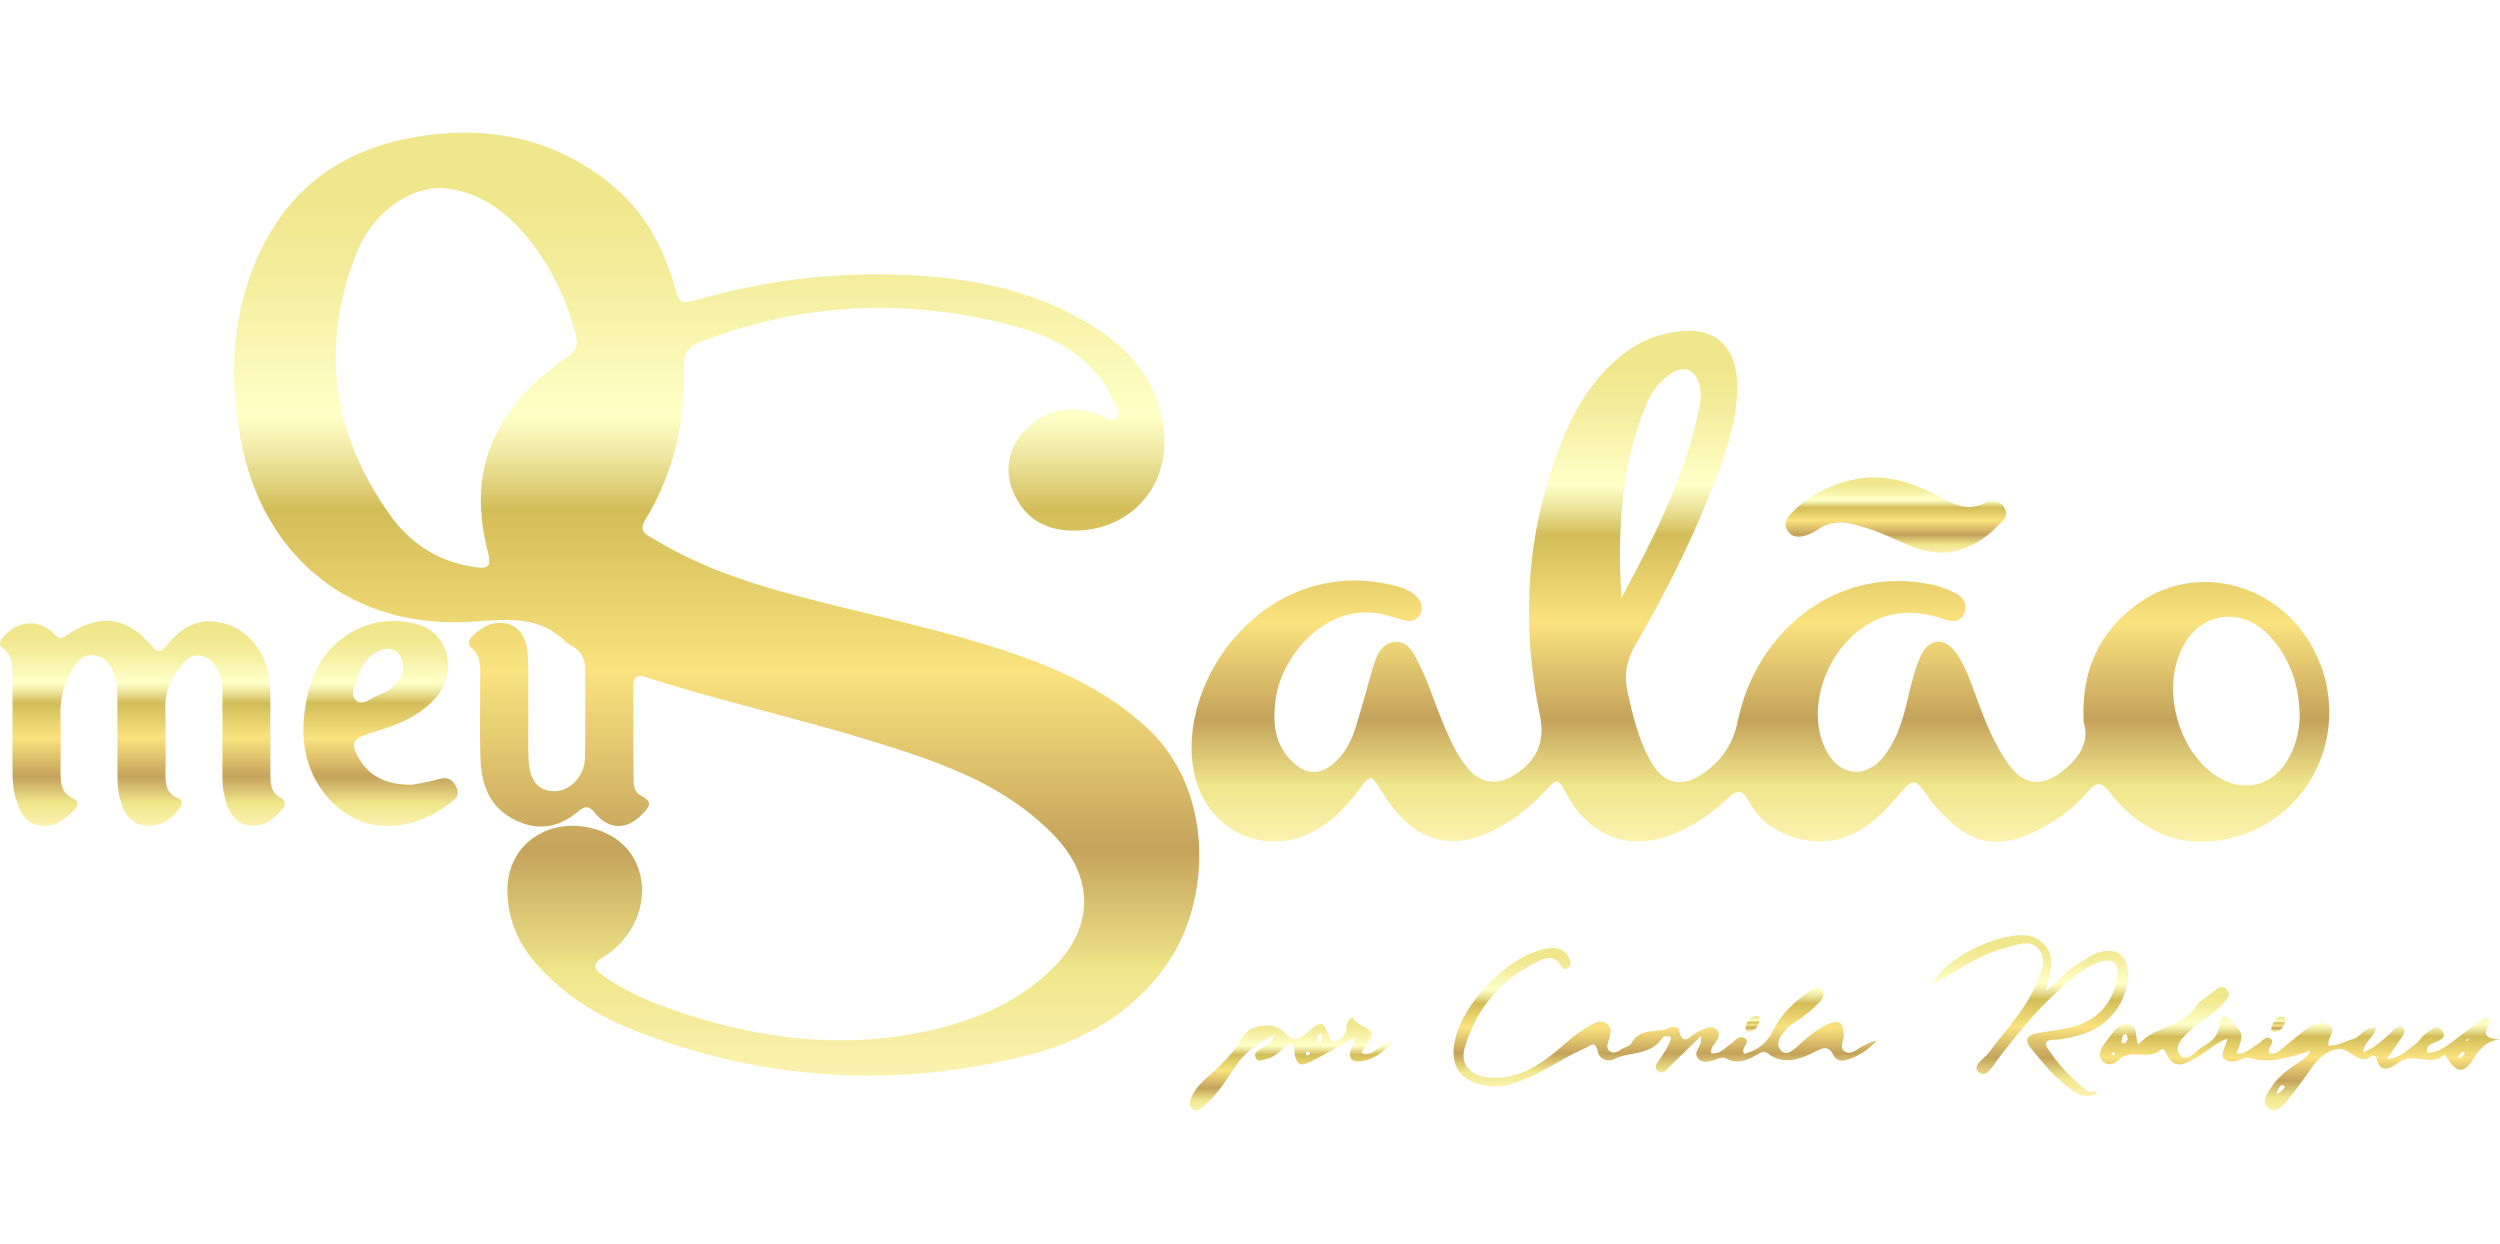
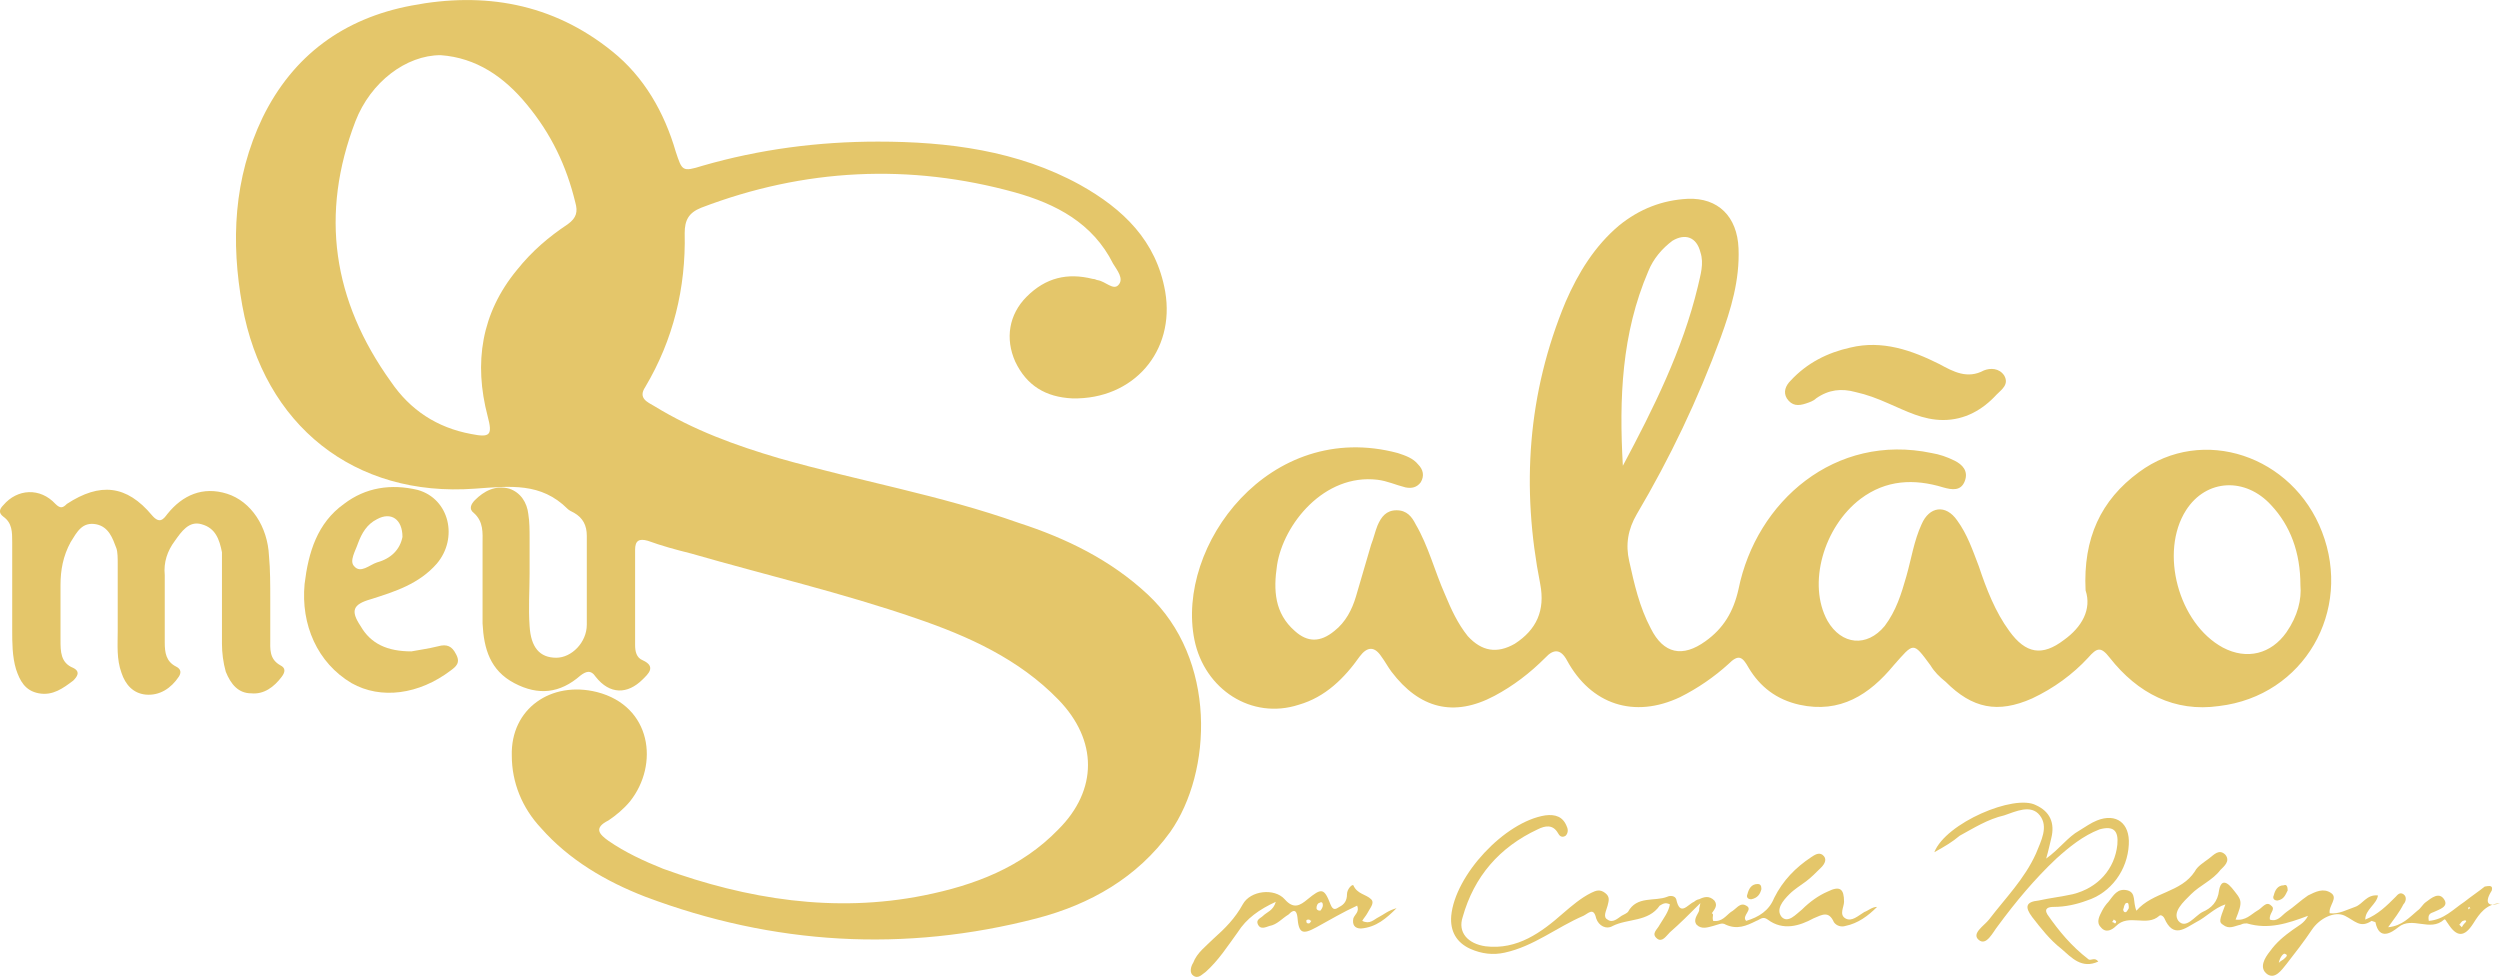
- <svg xmlns="http://www.w3.org/2000/svg" xmlns:xlink="http://www.w3.org/1999/xlink" id="Layer_1" width="196.86" height="97.89" viewBox="0 0 421.26 164.77">
+ <svg xmlns="http://www.w3.org/2000/svg" id="Layer_1" viewBox="0 0 196.66 76.84">
  <defs>
-     <style>.cls-1{fill:url(#linear-gradient-2);}.cls-2{fill:url(#linear-gradient-6);}.cls-3{fill:url(#linear-gradient-11);}.cls-4{fill:url(#linear-gradient-10);}.cls-5{fill:url(#linear-gradient-5);}.cls-6{fill:url(#linear-gradient-7);}.cls-7{fill:url(#linear-gradient-9);}.cls-8{fill:url(#linear-gradient-3);}.cls-9{fill:url(#linear-gradient);}.cls-10{fill:url(#linear-gradient-4);}.cls-11{fill:url(#linear-gradient-8);}</style>
-     <linearGradient id="linear-gradient" x1="24" y1="116.82" x2="24" y2="82.25" gradientTransform="matrix(1, 0, 0, 1, 0, 0)" gradientUnits="userSpaceOnUse">
-       <stop offset="0" stop-color="#fcf2b1" />
-       <stop offset=".11" stop-color="#f0e68b" />
-       <stop offset=".24" stop-color="#c4a35b" />
-       <stop offset=".43" stop-color="#fae37f" />
-       <stop offset=".6" stop-color="#d3bd59" />
-       <stop offset=".66" stop-color="#f0e9a4" />
-       <stop offset=".7" stop-color="#ffffc8" />
-       <stop offset=".85" stop-color="#f4ed9c" />
-       <stop offset=".93" stop-color="#f0e68b" />
-     </linearGradient>
-     <linearGradient id="linear-gradient-2" x1="319.46" y1="70.8" x2="319.46" y2="58.09" xlink:href="#linear-gradient" />
-     <linearGradient id="linear-gradient-3" x1="280.58" y1="160.75" x2="280.58" y2="137.37" xlink:href="#linear-gradient" />
-     <linearGradient id="linear-gradient-4" x1="342.13" y1="162.32" x2="342.13" y2="135.23" xlink:href="#linear-gradient" />
-     <linearGradient id="linear-gradient-5" x1="295.33" y1="151.5" x2="295.33" y2="148.82" xlink:href="#linear-gradient" />
-     <linearGradient id="linear-gradient-6" x1="383.92" y1="151.58" x2="383.92" y2="148.94" xlink:href="#linear-gradient" />
-     <linearGradient id="linear-gradient-7" x1="120.76" y1="158.91" x2="120.76" y2="0" xlink:href="#linear-gradient" />
-     <linearGradient id="linear-gradient-8" x1="296.64" y1="119.51" x2="296.64" y2="33.39" xlink:href="#linear-gradient" />
-     <linearGradient id="linear-gradient-9" x1="64.13" y1="116.86" x2="64.13" y2="82.3" xlink:href="#linear-gradient" />
-     <linearGradient id="linear-gradient-10" x1="387.56" y1="164.77" x2="387.56" y2="143.98" xlink:href="#linear-gradient" />
-     <linearGradient id="linear-gradient-11" x1="217.63" y1="164.77" x2="217.63" y2="149.08" xlink:href="#linear-gradient" />
+     <style>.cls-1{fill:#e4c66a;}</style>
  </defs>
-   <path class="cls-9" d="M45.57,101.01v6.7c0,1.71-.11,3.43,1.78,4.41,.81,.42,.8,1.17,.28,1.82-1.33,1.66-3,2.94-5.21,2.85-2.21-.09-3.52-1.57-4.21-3.58-.52-1.53-.74-3.11-.73-4.74,.03-4.37,0-8.75,0-13.12,0-.8,.06-1.63-.08-2.4-.39-2.08-1.08-4.16-3.35-4.74-2.24-.58-3.33,1.36-4.4,2.85-1.21,1.69-1.85,3.61-1.79,5.77,.09,3.75,.02,7.5,.03,11.25,0,1.65,.12,3.26,2,4,.94,.37,.87,1.02,.4,1.71-1.35,1.99-3.27,3.13-5.65,3-2.2-.12-3.47-1.65-4.16-3.65-.81-2.33-.69-4.75-.69-7.16,0-3.75,.01-7.5-.01-11.25,0-.89,.02-1.82-.25-2.65-.58-1.81-1.33-3.64-3.51-3.98-2.32-.36-3.27,1.35-4.21,3.04-1.26,2.25-1.7,4.65-1.62,7.21,.09,3.03,0,6.07,.02,9.11,.01,1.88-.08,3.75,2.15,4.74,1.25,.55,.55,1.57-.07,2.19-1.56,1.56-3.39,2.73-5.71,2.37-2.26-.35-3.12-2.18-3.78-4.1-.73-2.15-.7-4.39-.7-6.62,.02-4.91,0-9.82,0-14.73,0-1.64-.08-3.24-1.55-4.35-.9-.68-.56-1.31,.04-2.02,2.43-2.86,6.16-3.06,8.7-.3,.8,.87,1.21,.54,1.97,.03,5.52-3.72,10.07-3.18,14.35,1.87,1.3,1.53,1.88,.61,2.63-.31,2.67-3.29,5.91-4.79,10.15-3.35,4.01,1.36,6.95,5.54,7.13,10.4,.1,2.59,.02,5.18,.02,7.77h0l.02-.04Z" />
-   <path class="cls-1" d="M327.29,70.8c-3.51,.02-6.26-1.6-9.12-2.8-1.82-.76-3.65-1.42-5.55-1.94-2.38-.65-4.57-.51-6.61,1-.49,.36-1.1,.6-1.69,.8-1.18,.4-2.35,.38-3.11-.78-.73-1.11-.13-2.12,.61-2.91,2.77-2.95,6.26-4.69,10.16-5.63,5.37-1.29,10.23,.35,14.9,2.83,2.39,1.27,4.67,2.53,7.53,1.02,1.01-.53,2.58-.51,3.35,.82,.84,1.46-.38,2.3-1.24,3.17-2.61,2.64-5.7,4.26-9.21,4.41h-.02Z" />
-   <path class="cls-8" d="M288.37,155.11c1.43,.23,2.17-.8,3.09-1.42,.79-.53,1.49-1.7,2.5-1.13,1.25,.7-.81,1.61-.05,2.67,2.13-.55,3.76-1.73,4.75-3.76,1.42-2.9,3.66-5.03,6.28-6.82,.59-.4,1.27-.95,1.93-.37,.77,.68,.38,1.54-.18,2.14-.78,.85-1.66,1.61-2.57,2.32-.91,.72-2,1.24-2.81,2.04-1.08,1.07-2.39,2.65-1.2,3.91,1.05,1.11,2.4-.43,3.35-1.27,1.35-1.19,2.73-2.32,4.35-3.09,2.05-.97,2.88-.43,2.87,1.74,0,.94-.8,2.17,.18,2.76,1.14,.69,2.12-.53,3.14-.97,.71-.31,1.37-.75,2.23-.85-1.44,1.6-3.2,2.72-5.3,3.3-.74,.2-1.59-.06-1.9-.7-.95-2-1.94-1.37-3.5-.59-2.41,1.19-5.08,2.11-7.64,.14-.79-.6-1.34-.06-1.93,.27-1.61,.88-3.21,1.6-5.06,.6-.71-.38-1.38,.03-2.07,.23-.95,.27-2,.64-2.73-.3-.69-.88,.13-1.66,.46-2.46,.09-.21,.05-.48,.11-1.35-1.93,1.89-3.48,3.45-5.07,4.96-.61,.58-1.25,1.72-2.18,1.04-1.02-.75,.04-1.59,.46-2.3,.66-1.12,1.49-2.15,1.72-3.43-.84-.44-1.38-.04-1.63,.32-1.95,2.81-5.39,2.06-7.97,3.37-1.15,.58-2.46,.02-2.78-1.31-.47-1.97-1.19-.94-2.18-.5-4.47,1.95-8.37,5.08-13.22,6.23-2.03,.48-3.93,.16-5.75-.61-2.45-1.04-3.33-3.09-3.11-5.66,.57-6.78,9.07-15.76,15.86-16.82,1.73-.27,2.99,.24,3.7,1.86,.22,.51,.2,1.1-.31,1.46-.61,.43-.97-.02-1.26-.5-.91-1.52-2.22-1.34-3.51-.73-6.4,3.03-10.7,7.94-12.65,14.75-.76,2.65,.91,4.57,3.86,4.89,5.43,.6,9.33-2.42,13.08-5.67,1.5-1.3,3.01-2.52,4.8-3.37,.76-.36,1.54-.54,2.27,.03,.76,.59,.65,1.38,.46,2.2-.19,.82-.91,1.82,.06,2.45,.86,.56,1.67-.3,2.46-.65,.41-.18,.95-.36,1.12-.7,1.43-2.79,4.43-1.64,6.55-2.66,.49-.23,1.33-.11,1.44,.37,.65,3.04,1.94,.94,3.03,.44,.32-.15,.63-.34,.96-.47,.84-.34,1.76-.74,2.47,.11,.65,.77,.06,1.5-.37,2.18-.27,.44-.77,.78-.63,1.66l.02,.02Z" />
-   <path class="cls-10" d="M325.67,143.53c1.92-4.92,13.42-9.77,17.19-7.88,2.25,1.13,3.2,3.03,2.67,5.55-.2,.93-.45,1.85-.83,3.39,2.32-1.65,3.6-3.57,5.54-4.64,1.01-.56,1.96-1.28,3.03-1.68,3.3-1.25,5.49,.43,5.3,3.96-.23,4.28-3.03,8.03-7.13,9.48-1.77,.63-3.59,1.08-5.49,1.15-.8,.03-1.63,.32-1.02,1.27,1.85,2.86,4.15,5.35,6.89,7.41,.44,.33,1.03-.37,1.64,.39-2.79,1.23-4.52-.69-6.14-2.05-1.83-1.53-3.32-3.48-4.88-5.31-1.39-1.63-1.07-2.47,.99-2.85,1.93-.35,3.89-.57,5.79-1.03,4.18-1.02,6.96-4.19,7.55-8.42,.32-2.31-.74-3.26-2.95-2.51-2.86,.97-5.04,3.01-7.21,5-3.69,3.39-6.82,7.29-9.88,11.25-.83,1.08-1.96,3.38-3.24,2.36-1.39-1.1,.85-2.28,1.61-3.32,2.68-3.67,5.94-6.93,7.83-11.15,.91-2.04,2.17-4.44,.59-6.32-1.57-1.87-4.03-.59-6.05-.07-2.7,.7-5.11,2.11-7.5,3.5-1.21,.71-2.42,1.42-4.29,2.52h-.01Z" />
-   <path class="cls-5" d="M296.53,149.74c-.31,.8-.73,1.6-1.73,1.75-.55,.08-.8-.35-.65-.86,.26-.87,.71-1.66,1.71-1.8,.55-.08,.76,.32,.66,.9h.01Z" />
-   <path class="cls-2" d="M385.1,149.84c-.34,.76-.72,1.58-1.7,1.73-.54,.08-.79-.33-.63-.84,.27-.84,.67-1.65,1.67-1.78,.53-.07,.75,.31,.65,.89h.01Z" />
-   <path class="cls-6" d="M193.13,100.15c-6.26-5.73-13.68-9.32-21.57-12.09-13.17-4.63-26.94-7.07-40.34-10.86-7.32-2.07-14.44-4.7-20.97-8.69-1.14-.69-2.77-1.18-1.54-3.21,4.81-7.94,6.85-16.62,6.54-25.85-.07-2.19,.69-3.39,2.8-4.2,17.33-6.69,35-7.45,52.82-2.66,6.79,1.83,13.07,5.03,16.4,11.9,.56,1.15,1.82,2.6,.82,3.64-.88,.91-2.22-.55-3.4-.79-.26-.05-.49-.21-.75-.28-4.24-1.06-8.01-.18-11.09,2.94-3.04,3.08-3.73,7.07-1.98,10.87,1.86,4.05,5.16,6.07,9.55,6.19,10.29,.28,17.27-7.92,15.54-18.06-1.48-8.65-7.09-13.95-14.35-17.89-10.59-5.75-22.19-7.21-33.96-7.23-10.02-.01-19.93,1.39-29.61,4.12-3.52,.99-3.47,.94-4.47-2.46-1.96-6.65-5.25-12.54-10.72-16.93C92.85,.56,81.34-1.42,69.01,.92c-11.39,2.16-19.95,8.26-25.07,18.91-4.89,10.18-5.4,20.87-3.42,31.67,3.68,20.16,18.84,32.31,39.24,30.89,5.9-.41,11.13-1.03,15.63,3.46,.31,.31,.73,.51,1.12,.73,1.45,.85,2.08,2.15,2.08,3.8,0,5,.07,10-.02,15-.06,3.02-2.51,5.57-5.07,5.59-2.71,.02-4.26-1.7-4.43-5.27-.14-2.94-.03-5.89-.03-8.84h-.03c0-1.97,.02-3.93,0-5.9-.02-1.34,.02-2.69-.19-4-.32-1.95-1.27-3.65-3.29-4.19-2.27-.61-4.19,.41-5.83,1.95-.63,.6-1.04,1.43-.25,2.1,1.7,1.43,1.47,3.33,1.47,5.19,0,4.47-.1,8.94,.04,13.4,.13,4.19,1.37,7.97,5.35,10.16,3.97,2.19,7.71,1.7,11.16-1.23,.87-.74,1.66-1.11,2.66,.16,2.33,2.96,5.33,3.1,7.97,.47,.96-.96,2.3-2.15-.06-3.24-.97-.45-1.28-1.51-1.28-2.51-.04-5.36-.05-10.72-.04-16.08,0-1.43,.67-1.89,2.08-1.41,2.37,.79,4.77,1.51,7.17,2.2,12.62,3.61,25.42,6.59,37.86,10.81,8.84,3,17.25,6.83,23.89,13.79,6.56,6.88,6.66,15.11,.06,21.88-6.25,6.41-14.23,9.5-22.72,11.2-15.06,3.01-29.66,.67-43.9-4.6-3.28-1.21-6.37-2.81-9.27-4.77-1.52-1.03-2.55-2.06-.07-3.42,1.36-.75,2.54-1.99,3.54-3.22,4.96-6.13,3.54-16.05-5.49-18.36-7.67-1.97-14.49,2.86-14.37,10.6,.07,4.58,1.73,8.67,4.83,12.19,4.79,5.45,10.82,9.09,17.46,11.61,21.58,8.22,43.66,9.51,65.99,3.65,8.98-2.36,16.81-6.91,22.47-14.62,7.88-10.73,8.65-29.76-3.1-40.51h-.02ZM95.64,37.78c-3.18,2.15-6.09,4.58-8.56,7.6-6.02,7.38-7.26,15.65-5.01,24.67,.81,3.26,.46,3.61-2.87,3.02-5.76-1.01-10.23-4.06-13.56-8.76-9.64-13.6-11.7-28.28-5.64-43.85,2.62-6.74,8.48-11.06,14.25-11.17,6.06,.45,10.74,3.63,14.56,8.28,3.97,4.83,6.57,10.35,8.18,16.39,.47,1.76,.14,2.82-1.36,3.83h.01Z" />
-   <path class="cls-11" d="M390.95,89.53c-4.87-12.88-20.02-17.91-30.78-10.1-6.48,4.7-9.47,11.21-9.08,19.87,1.08,3.29-.69,6.11-3.66,8.37-3.58,2.73-6.52,2.26-9.13-1.44-2.33-3.31-3.79-7.07-5.19-10.84-.99-2.68-1.86-5.43-3.54-7.78-1.94-2.71-4.61-2.41-5.95,.63-1.23,2.79-1.8,5.79-2.55,8.73-.76,2.96-1.75,5.82-3.72,8.24-2.98,3.67-7.3,3.24-9.56-.96-3.39-6.28-.73-15.74,5.63-20.5,4.35-3.26,9-3.5,13.95-1.82,1.45,.49,2.95,.74,3.64-1.02,.63-1.63-.39-2.78-1.77-3.44-1.19-.58-2.48-1.06-3.77-1.33-16.2-3.37-29.62,8.16-32.63,22.95-.79,3.86-2.61,6.54-5.59,8.7-3.84,2.77-7.01,2.05-9.27-2.14-1.93-3.57-2.87-7.48-3.73-11.42-.63-2.88-.15-5.42,1.34-7.95,5.57-9.49,10.37-19.36,14.19-29.69,1.77-4.78,3.17-9.69,2.9-14.89-.28-5.38-3.43-8.53-8.48-8.3-4.31,.2-8.19,1.71-11.49,4.56-4.07,3.51-6.95,7.86-9.02,12.79-6.46,15.39-7.56,31.24-4.2,47.49,.91,4.39-.55,7.69-4.38,10.04-2.94,1.8-5.65,1.39-7.86-1.27-1.73-2.08-2.84-4.53-3.88-7-1.67-3.94-2.87-8.08-4.96-11.85-.73-1.32-1.56-2.42-3.26-2.34-1.65,.08-2.58,1.15-3.17,2.52-.46,1.06-.74,2.19-1.07,3.31-.85,2.91-1.61,5.85-2.54,8.74-.71,2.23-1.78,4.28-3.6,5.86-2.25,1.95-4.51,2.01-6.71,.02-3.35-3.02-3.69-6.87-3.07-11.05,1.01-6.83,7.96-15.51,16.96-14.24,1.62,.23,3.1,.81,4.66,1.2,1.05,.26,2,.07,2.6-.87,.68-1.04,.4-2.06-.37-2.95-.91-1.07-2.16-1.57-3.46-1.92-21.65-5.8-37.45,15.7-34.16,31.45,1.76,8.45,9.57,13.38,17.51,10.94,4.43-1.36,7.6-4.54,10.32-8.19,1.88-2.52,1.91-2.49,3.57,.04,.59,.9,1.16,1.81,1.8,2.67,4.61,6.24,10.48,7.64,17.4,4.16,3.23-1.62,5.98-3.86,8.46-6.49,2.17-2.31,2.22-2.27,3.72,.49,4.14,7.58,11.26,9.86,19.08,6.21,3.04-1.42,5.73-3.33,8.12-5.6,1.71-1.63,2.4-1.3,3.5,.62,1.89,3.3,4.78,5.4,8.6,6.29,6.9,1.59,11.74-1.74,15.88-6.56,3.38-3.94,3.25-4.02,6.13,0,.72,1.01,1.59,1.93,2.47,2.81,4.51,4.56,8.69,5.36,14.57,2.76,3.65-1.61,6.8-3.97,9.42-6.95,1.45-1.64,2.19-1.87,3.72,.09,4.66,5.93,10.84,9.26,18.47,8.09,14.04-2.15,22.06-16.45,17.03-29.76l-.04,.02Zm-113.48-43.89c.86-2.08,2.26-3.86,4.17-5.11,2.11-1.39,3.98-.58,4.7,1.85,.59,2,.03,3.92-.41,5.8-2.5,10.77-7.47,20.52-12.71,30.22-.69-11.21-.13-22.25,4.25-32.75h0Zm107.59,60.73c-2.48,3.62-6.72,4.67-10.61,2.61-7.54-3.99-10.72-15.97-6.15-23.19,3.35-5.31,9.96-5.66,14.33-.77,3.14,3.52,4.86,7.99,4.88,13.56-.08,2.24-.66,5.18-2.45,7.78h0Z" />
-   <path class="cls-7" d="M76.85,110.17c-.74-1.36-1.59-1.65-3.05-1.21-1.69,.51-3.47,.74-4.49,.95-4.09-.08-6.83-1.27-8.66-4.19-1.68-2.67-1.31-3.65,1.72-4.53,4.14-1.2,8.15-2.62,11.11-6.03,3.73-4.3,2.1-10.94-3.22-12.33-4.44-1.16-8.76-.44-12.46,2.29-4.47,3.3-6.02,8.09-6.58,13.47-.71,6.84,2.14,13.28,7.85,16.6,4.9,2.85,11.24,2.02,16.72-2.19,.95-.73,1.85-1.36,1.05-2.84h.01Zm-16.46-18.65c.56-1.75,1.52-3.22,3.22-4.08,2.4-1.22,4.36,0,4.29,3-.4,2.13-2,3.6-4.2,4.37-1.25,.43-2.7,1.99-3.84,.74-.99-1.08,.12-2.7,.55-4.03h-.02Z" />
-   <path class="cls-4" d="M419.42,150.22c.19-.3,.31-.75-.09-.93-.28-.12-.76-.1-1,.07-1.17,.82-2.25,1.76-3.42,2.56-1.84,1.26-3.41,3.08-5.92,3.13-.21-.99,.32-1.29,.9-1.58,.91-.45,2.53-.77,1.7-2.08-.84-1.32-2.07-.17-2.96,.51-.56,.43-.93,1.1-1.48,1.54-1.39,1.1-2.64,2.49-4.99,2.68,1.03-1.48,1.86-2.61,2.62-3.79,.33-.52,.64-1.21-.06-1.65-.55-.34-1,.17-1.38,.53-1.52,1.44-3.02,2.9-5.13,3.8,.08-1.81,1.88-2.51,2.12-4.16-1.85-.29-2.48,1.49-3.79,1.86-1.39,.4-2.7,1.19-4.18,1.16-.31-1.37,1.5-2.49,.12-3.42-1.22-.82-2.63-.26-3.76,.53-1.24,.87-2.36,1.89-3.54,2.84-.84,.68-1.59,1.64-2.83,1.3-.32-1.03,1.07-1.77,.31-2.38-.92-.75-1.52,.49-2.25,.87-1.11,.59-1.98,1.75-3.54,1.55,1.24-3.31,1.14-3.22-.72-5.35-1.23-1.4-1.93-.94-2.09,.45-.22,1.87-1.38,2.89-2.77,3.68-1.28,.72-2.83,2.96-4.01,1.41-1.12-1.47,.82-3.21,2.12-4.39,1.58-1.44,3.6-2.33,5.01-4,.62-.73,1.71-1.53,.88-2.49-.98-1.15-1.92,0-2.74,.6-.86,.64-1.9,1.2-2.45,2.06-2.34,3.7-7.09,3.32-9.79,6.56-.65-1.44,.07-2.98-1.5-3.38-1.64-.42-2.41,.78-3.21,1.88-.37,.5-.8,.97-1.12,1.5-.52,.86-.99,1.83-.21,2.72,.85,.98,2.01,.52,2.64-.11,2.08-2.09,5.13,.16,7.2-1.76,.26-.24,.68,.07,.83,.44,1.4,3.34,3.44,1.79,5.43,.73,1.65-.88,2.95-2.4,5.01-3.05-1.04,2.74-1.11,3-.5,3.47,1.01,.77,2.03,.26,3.05-.07,.33-.11,.74-.27,1.04-.18,3.57,1.08,6.9-.07,10.35-1.21-.6,1.3-1.69,1.8-2.64,2.43-1.5,1-2.87,2.14-3.88,3.65-.78,1.17-1.99,2.68-.45,3.75,1.29,.89,2.44-.64,3.24-1.62,1.53-1.86,2.89-3.85,4.31-5.8,1.39-1.89,3.8-3.29,5.46-2.38,1.62,.89,2.57,2.18,4.43,.81,.09-.07,.57,.13,.6,.26,.58,3.14,2.78,1.67,3.79,.9,2.42-1.84,5.34,.77,7.61-1.22,.28-.24,.44,.37,.64,.66,1.59,2.35,2.72,2.42,4.3,.05,1.07-1.61,2.08-3.12,4.53-3.36-2.04-.1-3.06-.6-1.82-2.58h-.02Zm-63.31,5.26c-.09,.03-.24-.13-.36-.2,.09-.12,.19-.25,.28-.37,.13,.07,.25,.15,.37,.22-.09,.12-.17,.3-.29,.34h0Zm1.89-2.03c-.51,.13-.54-.35-.46-.69,.07-.31,.23-.8,.44-.85,.46-.11,.48,.36,.53,.88-.12,.16-.27,.59-.51,.65h0Zm26.47,8c-.12,.19-.41,.28-.93,.6,.3-1,.76-1.66,1.15-1.52,.73,.27-.04,.64-.22,.92Zm30.77-6.19c-.15,.28-.43,.49-.67,.75-.16-.16-.34-.33-.33-.35,.2-.26,.38-.57,.65-.73,.28-.17,.51,.03,.34,.34h.01Zm.42-2.17l-.14-.18c.12-.08,.23-.16,.35-.23,.01,0,.09,.11,.13,.17-.12,.08-.23,.16-.35,.24h.01Z" />
-   <path class="cls-3" d="M232.12,154.38c-.77,.44-1.47,1.27-2.7,.66,.32-.5,.56-.86,.77-1.24,.43-.76,1.35-1.67,.74-2.39-.78-.91-2.32-.96-2.99-2.29-.13-.25-1.07,.74-1.05,1.49,.02,1.01-.38,1.71-1.23,2.2-.66,.37-1.13,.74-1.59-.41-1.1-2.78-1.42-2.8-3.79-.76-1.27,1.1-2.37,1.68-3.83,0-1.67-1.93-5.82-1.45-7.08,.78-1.3,2.31-3.03,4.14-4.97,5.88-1.32,1.18-2.75,2.32-3.52,3.99-.34,.73-.73,1.63,.02,2.23,.81,.65,1.51-.11,2.09-.62,2.18-1.9,3.71-4.33,5.29-6.71,1.51-2.28,3.61-3.76,6.39-5.12-.45,1.5-1.46,1.76-2.22,2.28-.51,.35-1.2,.72-.9,1.45,.39,.94,1.21,.44,1.87,.29,1.28-.29,2.15-1.2,3.12-1.99,.51-.41,1.39-1.3,1.55,.42,.25,2.68,.89,3.03,3.25,1.79,2.26-1.19,4.47-2.47,6.75-3.74,.39,1.05-.38,1.51-.54,2.17-.28,1.16,.24,1.81,1.34,1.75,2.54-.13,4.32-1.62,5.89-3.4-1,.24-1.8,.79-2.64,1.27l-.02,.02Zm-11.64,1.07c-.28,.08-.5-.05-.42-.37,.03-.12,.23-.26,.35-.26s.23,.18,.35,.28c-.09,.13-.16,.33-.27,.36h-.01Zm2.32-2.93c-.05,.31-.25,.6-.36,.84-.51,0-.59-.28-.54-.53,.07-.33,.16-.81,.38-.91,.48-.21,.57,.26,.52,.6h0Z" />
+   <path class="cls-1" d="m21.26,47.14v3.1c0,.8-.1,1.6.8,2.1.4.2.4.5.1.9-.6.8-1.4,1.4-2.4,1.3-1,0-1.6-.7-2-1.7-.2-.7-.3-1.5-.3-2.2v-7.2c-.2-1-.5-1.9-1.6-2.2-1-.3-1.6.6-2.1,1.3-.6.8-.9,1.7-.8,2.7v5.3c0,.8.1,1.5.9,1.9.4.2.4.5.2.8-.6.9-1.5,1.5-2.6,1.4-1-.1-1.6-.8-1.9-1.7-.4-1.1-.3-2.2-.3-3.3v-5.3c0-.4,0-.9-.1-1.2-.3-.8-.6-1.7-1.6-1.9-1.1-.2-1.5.6-2,1.4-.6,1.1-.8,2.2-.8,3.4v4.3c0,.9,0,1.8,1,2.2.6.3.3.7,0,1-.8.6-1.6,1.2-2.7,1-1.1-.2-1.5-1-1.8-1.9-.3-1-.3-2.1-.3-3.1v-6.9c0-.8,0-1.5-.7-2-.4-.3-.3-.6,0-.9,1.1-1.3,2.9-1.4,4.1-.1.4.4.6.3.9,0,2.6-1.7,4.7-1.5,6.7.9.6.7.9.3,1.2-.1,1.2-1.5,2.8-2.2,4.7-1.6,1.9.6,3.2,2.6,3.3,4.9.1,1,.1,2.3.1,3.4h0Z" />
+   <path class="cls-1" d="m152.86,33.04c-1.6,0-2.9-.7-4.3-1.3-.9-.4-1.7-.7-2.6-.9-1.1-.3-2.1-.2-3.1.5-.2.2-.5.3-.8.4-.6.2-1.1.2-1.5-.4-.3-.5-.1-1,.3-1.4,1.3-1.4,2.9-2.2,4.7-2.6,2.5-.6,4.8.2,7,1.3,1.1.6,2.2,1.2,3.5.5.5-.2,1.2-.2,1.6.4.4.7-.2,1.1-.6,1.5-1.1,1.2-2.5,2-4.2,2h0Z" />
+   <path class="cls-1" d="m134.76,72.44c.7.1,1-.4,1.4-.7.4-.2.7-.8,1.2-.5.6.3-.4.8,0,1.2,1-.3,1.8-.8,2.2-1.8.7-1.4,1.7-2.4,2.9-3.2.3-.2.6-.4.9-.2.4.3.2.7-.1,1-.4.4-.8.8-1.2,1.1-.4.3-.9.6-1.3,1-.5.5-1.1,1.2-.6,1.8.5.5,1.1-.2,1.6-.6.6-.6,1.3-1.1,2-1.4,1-.5,1.3-.2,1.3.8,0,.4-.4,1,.1,1.3s1-.2,1.5-.5c.3-.1.6-.4,1-.4-.7.7-1.5,1.3-2.5,1.5-.3.1-.7,0-.9-.3-.4-.9-.9-.6-1.6-.3-1.1.6-2.4,1-3.6.1-.4-.3-.6,0-.9.1-.8.4-1.5.7-2.4.3-.3-.2-.6,0-1,.1s-.9.3-1.3-.1c-.3-.4.1-.8.2-1.1,0-.1,0-.2.1-.6-.9.9-1.6,1.6-2.4,2.3-.3.3-.6.8-1,.5-.5-.4,0-.7.2-1.1.3-.5.7-1,.8-1.6-.4-.2-.6,0-.8.1-.9,1.3-2.5,1-3.7,1.6-.5.3-1.1,0-1.3-.6-.2-.9-.6-.4-1-.2-2.1.9-3.9,2.4-6.2,2.9-.9.2-1.8.1-2.7-.3-1.1-.5-1.6-1.4-1.5-2.6.3-3.2,4.2-7.4,7.4-7.9.8-.1,1.4.1,1.7.9.1.2.1.5-.1.7-.3.2-.5,0-.6-.2-.4-.7-1-.6-1.6-.3-3,1.4-5,3.7-5.9,6.9-.4,1.2.4,2.1,1.8,2.3,2.5.3,4.4-1.1,6.1-2.6.7-.6,1.4-1.2,2.2-1.6.4-.2.7-.3,1.1,0s.3.6.2,1c-.1.4-.4.9,0,1.1.4.3.8-.1,1.1-.3.2-.1.4-.2.5-.3.7-1.3,2.1-.8,3.1-1.2.2-.1.6-.1.7.2.3,1.4.9.4,1.4.2.1-.1.3-.2.4-.2.4-.2.8-.3,1.2.1.3.4,0,.7-.2,1,.2.1,0,.2.1.6h0Z" />
+   <path class="cls-1" d="m152.16,67.04c.9-2.3,6.3-4.6,8-3.7,1.1.5,1.5,1.4,1.2,2.6-.1.4-.2.9-.4,1.6,1.1-.8,1.7-1.7,2.6-2.2.5-.3.9-.6,1.4-.8,1.5-.6,2.6.2,2.5,1.9-.1,2-1.4,3.8-3.3,4.4-.8.3-1.7.5-2.6.5-.4,0-.8.1-.5.6.9,1.3,1.9,2.5,3.2,3.5.2.2.5-.2.8.2-1.3.6-2.1-.3-2.9-1-.9-.7-1.6-1.6-2.3-2.5-.6-.8-.5-1.2.5-1.3.9-.2,1.8-.3,2.7-.5,2-.5,3.3-2,3.5-3.9.1-1.1-.3-1.5-1.4-1.2-1.3.5-2.4,1.4-3.4,2.3-1.7,1.6-3.2,3.4-4.6,5.3-.4.5-.9,1.6-1.5,1.1s.4-1.1.8-1.6c1.3-1.7,2.8-3.2,3.7-5.2.4-1,1-2.1.3-3s-1.9-.3-2.8,0c-1.3.3-2.4,1-3.5,1.6-.6.5-1.1.8-2,1.3h0Z" />
+   <path class="cls-1" d="m138.56,69.94c-.1.4-.3.7-.8.8-.3,0-.4-.2-.3-.4.1-.4.3-.8.8-.8.2,0,.3.1.3.4h0Z" />
+   <path class="cls-1" d="m179.96,70.04c-.2.4-.3.7-.8.8-.3,0-.4-.2-.3-.4.1-.4.3-.8.8-.8.2-.1.3.1.3.4h0Z" />
+   <path class="cls-1" d="m90.26,46.74c-2.9-2.7-6.4-4.4-10.1-5.6-6.2-2.2-12.6-3.3-18.9-5.1-3.4-1-6.7-2.2-9.8-4.1-.5-.3-1.3-.6-.7-1.5,2.2-3.7,3.2-7.8,3.1-12.1,0-1,.3-1.6,1.3-2,8.1-3.1,16.4-3.5,24.7-1.2,3.2.9,6.1,2.4,7.7,5.6.3.5.9,1.2.4,1.7-.4.4-1-.3-1.6-.4-.1,0-.2-.1-.4-.1-2-.5-3.7-.1-5.2,1.4-1.4,1.4-1.7,3.3-.9,5.1.9,1.9,2.4,2.8,4.5,2.9,4.8.1,8.1-3.7,7.3-8.4-.7-4-3.3-6.5-6.7-8.4-4.9-2.7-10.4-3.4-15.9-3.4-4.7,0-9.3.6-13.8,1.9-1.6.5-1.6.4-2.1-1.1-.9-3.1-2.5-5.9-5-7.9C43.46.24,38.06-.66,32.36.44c-5.3,1-9.3,3.9-11.7,8.8-2.3,4.8-2.5,9.8-1.6,14.8,1.7,9.4,8.8,15.1,18.3,14.4,2.8-.2,5.2-.5,7.3,1.6.1.1.3.2.5.3.7.4,1,1,1,1.8v7c0,1.4-1.2,2.6-2.4,2.6-1.3,0-2-.8-2.1-2.5-.1-1.4,0-2.8,0-4.1h0v-2.8c0-.6,0-1.3-.1-1.9-.1-.9-.6-1.7-1.5-2-1.1-.3-2,.2-2.7.9-.3.3-.5.7-.1,1,.8.7.7,1.6.7,2.4v6.3c.1,2,.6,3.7,2.5,4.7s3.6.8,5.2-.6c.4-.3.8-.5,1.2.1,1.1,1.4,2.5,1.4,3.7.2.4-.4,1.1-1,0-1.5-.5-.2-.6-.7-.6-1.2v-7.5c0-.7.3-.9,1-.7,1.1.4,2.2.7,3.4,1,5.9,1.7,11.9,3.1,17.7,5.1,4.1,1.4,8.1,3.2,11.2,6.4s3.1,7.1,0,10.2c-2.9,3-6.6,4.4-10.6,5.2-7,1.4-13.9.3-20.5-2.1-1.5-.6-3-1.3-4.3-2.2-.7-.5-1.2-1,0-1.6.6-.4,1.2-.9,1.7-1.5,2.3-2.9,1.7-7.5-2.6-8.6-3.6-.9-6.8,1.3-6.7,5,0,2.1.8,4.1,2.3,5.7,2.2,2.5,5.1,4.2,8.2,5.4,10.1,3.8,20.4,4.4,30.8,1.7,4.2-1.1,7.9-3.2,10.5-6.8,3.3-4.7,3.7-13.6-1.8-18.7h0Zm-45.6-29.1c-1.5,1-2.8,2.1-4,3.6-2.8,3.4-3.4,7.3-2.3,11.5.4,1.5.2,1.7-1.3,1.4-2.7-.5-4.8-1.9-6.3-4.1-4.6-6.4-5.6-13.2-2.8-20.5,1.2-3.1,4-5.2,6.7-5.2,2.8.2,5,1.7,6.8,3.9,1.9,2.3,3.1,4.8,3.8,7.7.2.7.1,1.2-.6,1.7h0Z" />
+   <path class="cls-1" d="m182.66,41.84c-2.3-6-9.4-8.4-14.4-4.7-3,2.2-4.4,5.2-4.2,9.3.5,1.5-.3,2.9-1.7,3.9-1.7,1.3-3,1.1-4.3-.7-1.1-1.5-1.8-3.3-2.4-5.1-.5-1.3-.9-2.5-1.7-3.6-.9-1.3-2.2-1.1-2.8.3-.6,1.3-.8,2.7-1.2,4.1-.4,1.4-.8,2.7-1.7,3.9-1.4,1.7-3.4,1.5-4.5-.4-1.6-2.9-.3-7.4,2.6-9.6,2-1.5,4.2-1.6,6.5-.9.7.2,1.4.3,1.7-.5s-.2-1.3-.8-1.6-1.2-.5-1.8-.6c-7.6-1.6-13.8,3.8-15.2,10.7-.4,1.8-1.2,3.1-2.6,4.1-1.8,1.3-3.3,1-4.3-1-.9-1.7-1.3-3.5-1.7-5.3-.3-1.3-.1-2.5.6-3.7,2.6-4.4,4.8-9,6.6-13.9.8-2.2,1.5-4.5,1.4-7s-1.6-4-4-3.9c-2,.1-3.8.8-5.4,2.1-1.9,1.6-3.2,3.7-4.2,6-3,7.2-3.5,14.6-2,22.2.4,2.1-.3,3.6-2,4.7-1.4.8-2.6.6-3.7-.6-.8-1-1.3-2.1-1.8-3.3-.8-1.8-1.3-3.8-2.3-5.5-.3-.6-.7-1.1-1.5-1.1s-1.2.5-1.5,1.2c-.2.5-.3,1-.5,1.5-.4,1.4-.8,2.7-1.2,4.1-.3,1-.8,2-1.7,2.7-1.1.9-2.1.9-3.1,0-1.6-1.4-1.7-3.2-1.4-5.2.5-3.2,3.7-7.2,7.9-6.7.8.1,1.4.4,2.2.6.5.1.9,0,1.2-.4.3-.5.2-1-.2-1.4-.4-.5-1-.7-1.6-.9-10.1-2.7-17.5,7.3-16,14.7.8,3.9,4.5,6.3,8.2,5.1,2.1-.6,3.6-2.1,4.8-3.8.6-.8,1.17-.8,1.7,0,.3.4.5.8.8,1.2,2.2,2.9,4.9,3.6,8.1,1.9,1.5-.8,2.8-1.8,4-3,.67-.73,1.23-.67,1.7.2,1.9,3.5,5.3,4.6,8.9,2.9,1.4-.7,2.7-1.6,3.8-2.6.8-.8,1.1-.6,1.6.3.9,1.5,2.2,2.5,4,2.9,3.2.7,5.5-.8,7.4-3.1,1.6-1.8,1.5-1.9,2.9,0,.3.5.7.9,1.2,1.3,2.1,2.1,4.1,2.5,6.8,1.3,1.7-.8,3.2-1.9,4.4-3.2.7-.8,1-.9,1.7,0,2.2,2.8,5.1,4.3,8.6,3.8,6.7-.8,10.5-7.5,8.1-13.7h0Zm-53-20.5c.4-1,1.1-1.8,1.9-2.4,1-.6,1.9-.3,2.2.9.3.9,0,1.8-.2,2.7-1.2,5-3.5,9.6-5.9,14.1-.3-5.3-.1-10.4,2-15.3h0Zm50.2,28.4c-1.2,1.7-3.1,2.2-5,1.2-3.5-1.9-5-7.5-2.9-10.8,1.6-2.5,4.7-2.6,6.7-.4,1.5,1.6,2.3,3.7,2.3,6.3.1,1.1-.2,2.4-1.1,3.7h0Z" />
+   <path class="cls-1" d="m35.86,51.44c-.3-.6-.7-.8-1.4-.6-.8.2-1.6.3-2.1.4-1.9,0-3.2-.6-4-2-.8-1.2-.6-1.7.8-2.1,1.9-.6,3.8-1.2,5.2-2.8,1.7-2,1-5.1-1.5-5.8-2.1-.5-4.1-.2-5.8,1.1-2.1,1.5-2.8,3.8-3.1,6.3-.3,3.2,1,6.2,3.7,7.8,2.3,1.3,5.3.9,7.8-1,.4-.3.8-.6.4-1.3h0Zm-7.7-8.7c.3-.8.7-1.5,1.5-1.9,1.1-.6,2,0,2,1.4-.2,1-.9,1.7-2,2-.6.2-1.3.9-1.8.3-.4-.4.1-1.2.3-1.8h0Z" />
+   <path class="cls-1" d="m195.96,70.14c.1-.1.1-.4,0-.4-.1-.1-.4,0-.5,0-.5.4-1.1.8-1.6,1.2-.9.6-1.6,1.4-2.8,1.5-.1-.5.1-.6.4-.7.4-.2,1.2-.4.8-1s-1-.1-1.4.2c-.3.2-.4.5-.7.7-.6.5-1.2,1.2-2.3,1.3.5-.7.9-1.2,1.2-1.8.2-.2.3-.6,0-.8-.3-.2-.5.1-.6.2-.7.7-1.4,1.4-2.4,1.8,0-.8.9-1.2,1-1.9-.9-.1-1.2.7-1.8.9-.6.2-1.3.6-2,.5-.1-.6.7-1.2.1-1.6-.6-.4-1.2-.1-1.8.2-.6.4-1.1.9-1.7,1.3-.4.3-.7.8-1.3.6-.1-.5.5-.8.1-1.1-.4-.4-.7.2-1.1.4-.5.3-.9.8-1.7.7.6-1.5.5-1.5-.3-2.5-.6-.7-.9-.4-1,.2-.1.9-.6,1.4-1.3,1.7-.6.3-1.3,1.4-1.9.7-.5-.7.4-1.5,1-2.1.7-.7,1.7-1.1,2.3-1.9.3-.3.8-.7.4-1.2-.5-.5-.9,0-1.3.3-.4.3-.9.6-1.1,1-1.1,1.7-3.3,1.6-4.6,3.1-.3-.7,0-1.4-.7-1.6-.8-.2-1.1.4-1.5.9-.2.2-.4.5-.5.7-.2.4-.5.9-.1,1.3.4.5.9.2,1.2-.1,1-1,2.4.1,3.4-.8.1-.1.3,0,.4.2.7,1.6,1.6.8,2.5.3.8-.4,1.4-1.1,2.3-1.4-.5,1.3-.5,1.4-.2,1.6.5.4.9.1,1.4,0,.2-.1.3-.1.5-.1,1.7.5,3.2,0,4.8-.6-.3.6-.8.8-1.2,1.1-.7.5-1.3,1-1.8,1.7-.4.5-.9,1.3-.2,1.8.6.4,1.1-.3,1.5-.8.7-.9,1.4-1.8,2-2.7.6-.9,1.8-1.5,2.6-1.1s1.2,1,2.1.4l.3.1c.3,1.5,1.3.8,1.8.4,1.1-.9,2.5.4,3.6-.6.1-.1.2.2.3.3.7,1.1,1.3,1.1,2,0,.5-.8,1-1.5,2.1-1.6-.8.3-1.3.1-.7-.9h0Zm-29.6,2.5s-.1-.1-.2-.1c0-.1.1-.1.1-.2.1,0,.1.1.2.1,0,.1,0,.2-.1.2h0Zm.9-.9c-.2.1-.3-.2-.2-.3,0-.1.1-.4.2-.4.2-.1.2.2.2.4,0,0-.1.2-.2.3h0Zm12.4,3.7c-.1.1-.2.1-.4.3.1-.5.4-.8.5-.7.3.1,0,.3-.1.4Zm14.3-2.9c-.1.1-.2.2-.3.4-.1-.1-.2-.2-.2-.2.1-.1.2-.3.3-.3.2-.1.3,0,.2.1h0Zm.2-1h0c0-.1,0-.2.1-.2,0,0,0,.1.1.1-.07,0-.13.03-.2.1h0Z" />
+   <path class="cls-1" d="m108.46,72.14c-.4.2-.7.6-1.3.3.1-.2.3-.4.4-.6.2-.4.6-.8.3-1.1-.4-.4-1.1-.4-1.4-1.1-.1-.1-.5.3-.5.7,0,.5-.2.8-.6,1-.3.2-.5.3-.7-.2-.5-1.3-.7-1.3-1.8-.4-.6.5-1.1.8-1.8,0-.8-.9-2.7-.7-3.3.4-.6,1.1-1.4,1.9-2.3,2.7-.6.6-1.3,1.1-1.6,1.9-.2.3-.3.8,0,1,.4.3.7-.1,1-.3,1-.9,1.7-2,2.5-3.1.7-1.1,1.7-1.8,3-2.4-.2.7-.7.8-1,1.1-.2.2-.6.3-.4.7.2.4.6.2.9.1.6-.1,1-.6,1.5-.9.2-.2.6-.6.7.2.1,1.3.4,1.4,1.5.8s2.1-1.2,3.2-1.7c.2.5-.2.7-.3,1-.1.5.1.8.6.8,1.2-.1,2-.8,2.8-1.6-.7.2-1,.5-1.4.7h0Zm-5.5.5c-.1,0-.2,0-.2-.2,0-.1.1-.1.2-.1s.1.1.2.1c-.1.1-.1.2-.2.2h0Zm1.1-1.4c0,.1-.1.3-.2.4-.2,0-.3-.1-.3-.2,0-.2.1-.4.2-.4.3-.2.3.1.3.2h0Z" />
</svg>
